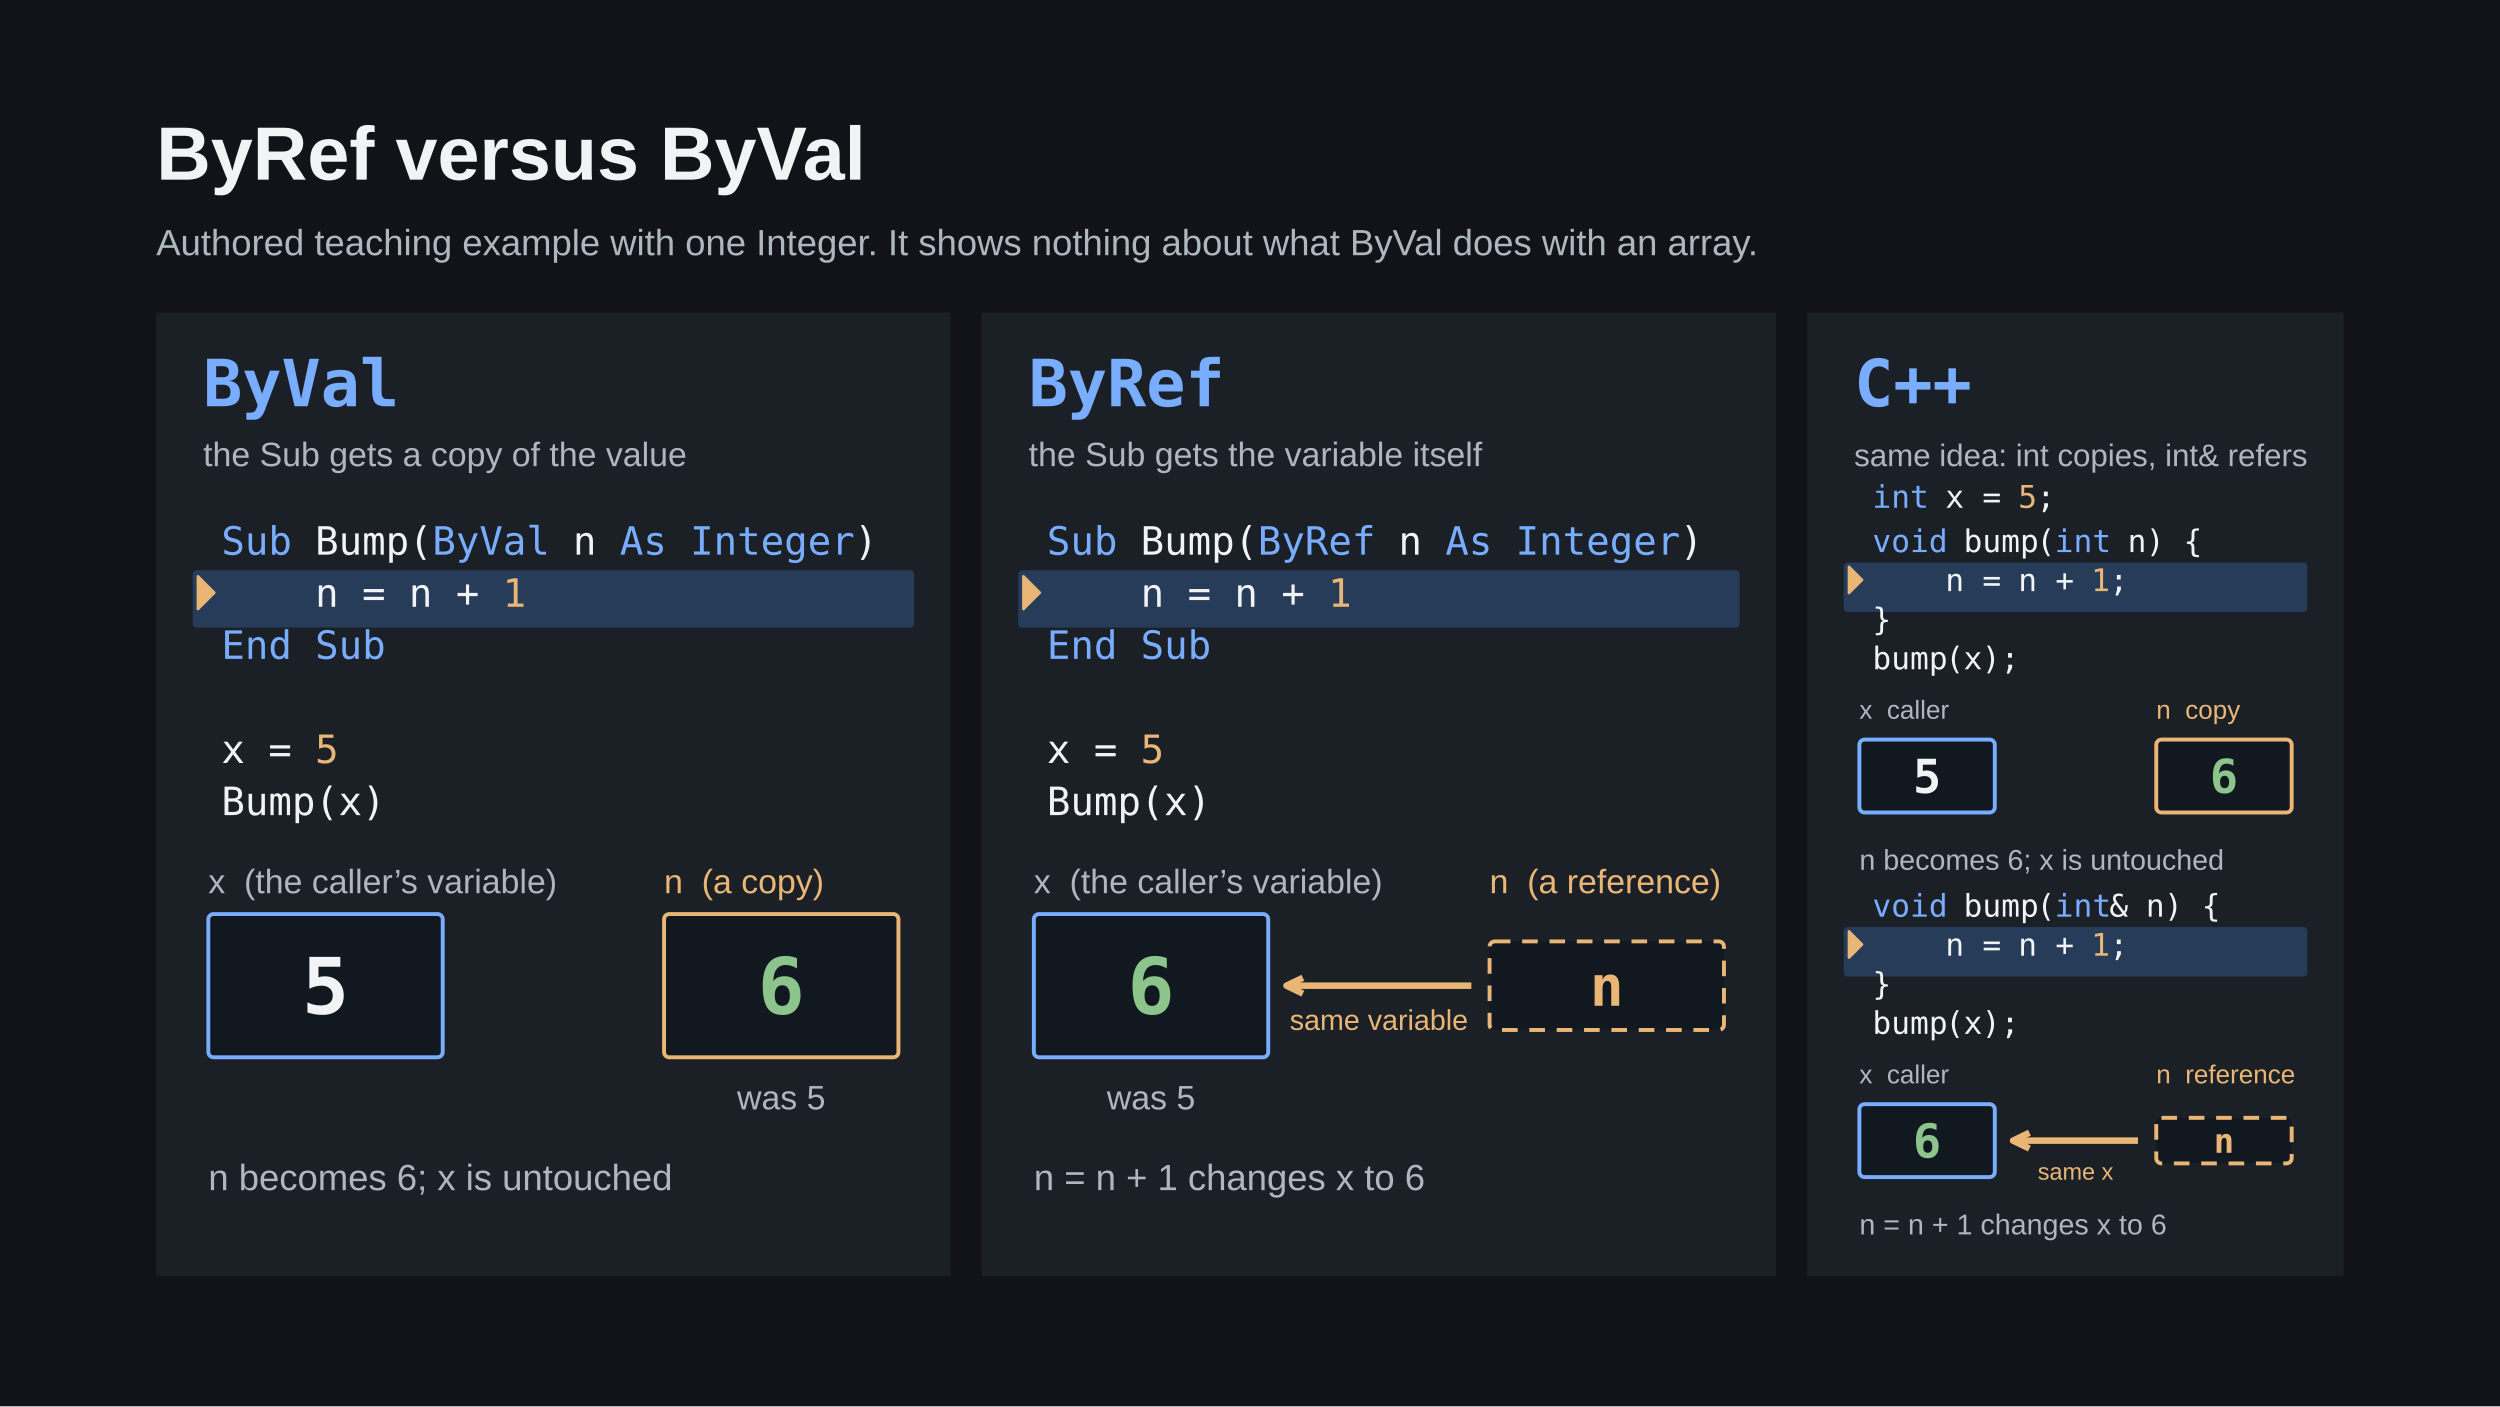
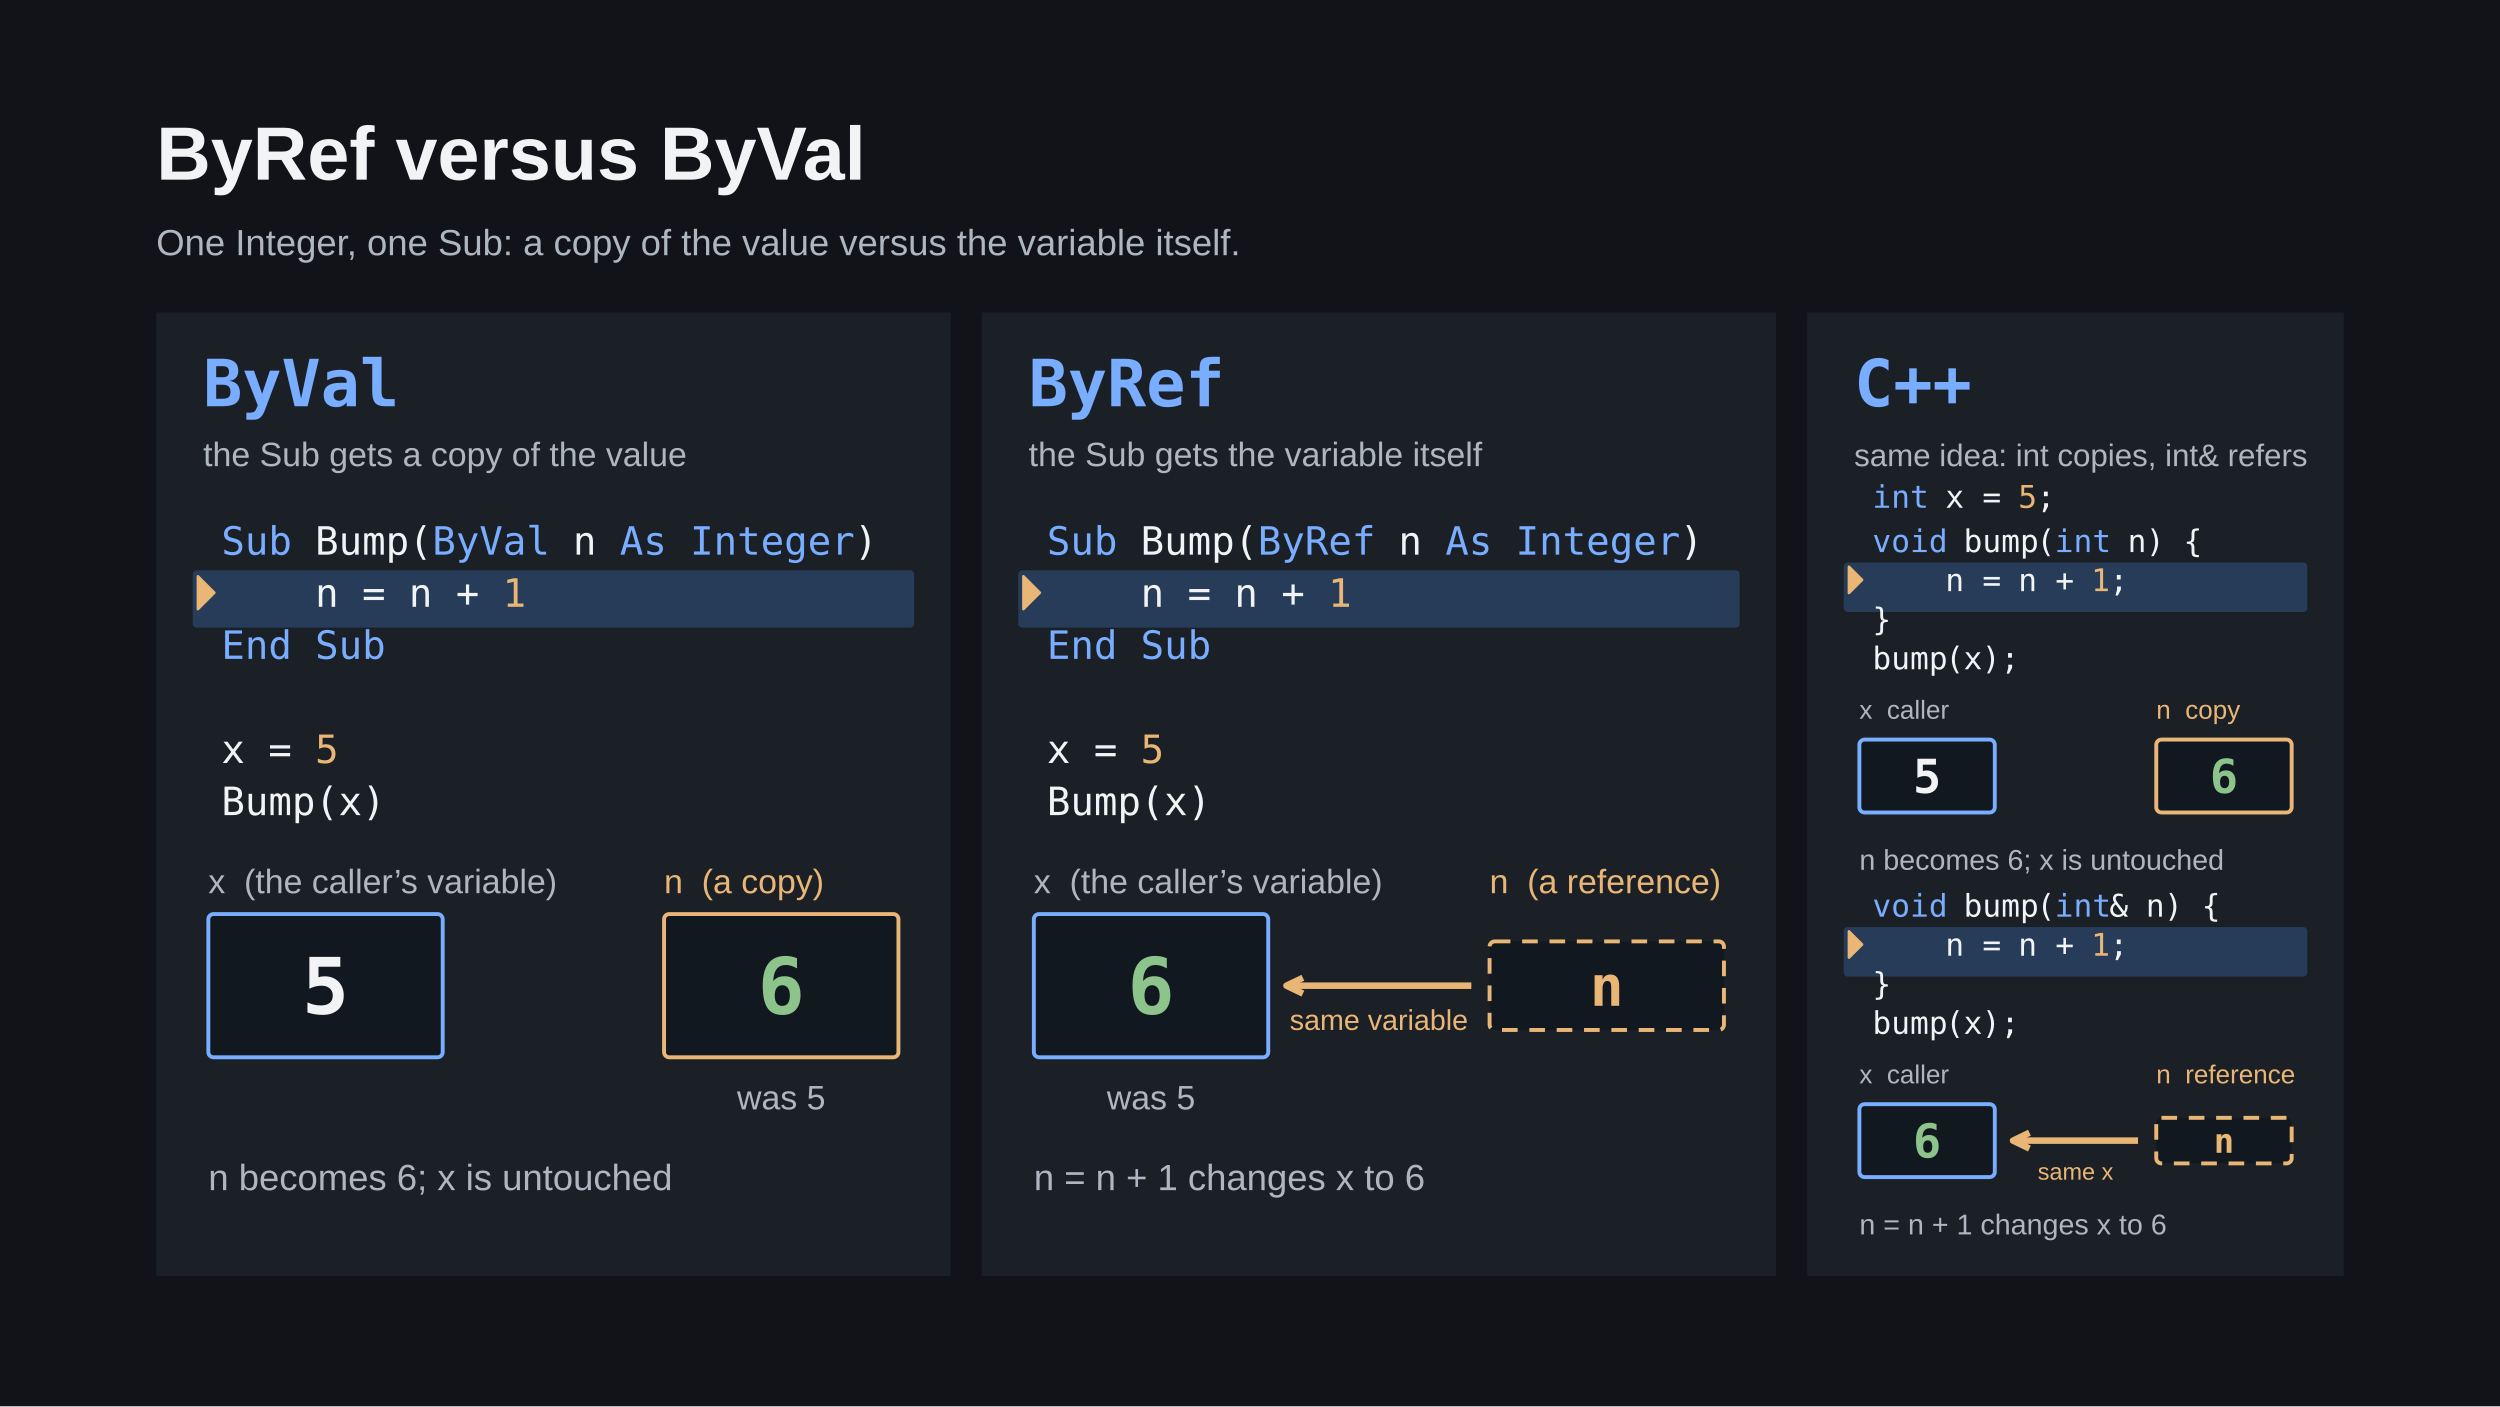
<svg xmlns="http://www.w3.org/2000/svg" width="1920" height="1080" viewBox="0 0 1920 1080" role="img">
  <defs>
    <pattern id="back" width="12" height="12" patternUnits="userSpaceOnUse">
      <path d="M0 6L6 0L12 6L6 12Z" fill="none" stroke="#8fa1c5" stroke-width="1" />
    </pattern>
    <pattern id="felt" width="10" height="10" patternUnits="userSpaceOnUse">
      <path d="M1 2h1M6 7h1" stroke="#ffffff" stroke-opacity=".035" />
    </pattern>
  </defs>
  <rect x="0.00" y="0.00" width="1920.00" height="1080.00" rx="0" fill="#111318" />
  <text x="120.00" y="138.00" font-family="Liberation Sans" font-size="58" font-weight="700" fill="#f1f3f5" text-anchor="start" opacity="1" xml:space="preserve">ByRef versus ByVal</text>
-   <text x="120.00" y="196.00" font-family="Liberation Sans" font-size="28" font-weight="400" fill="#aeb6bf" text-anchor="start" opacity="1" xml:space="preserve">Authored teaching example with one Integer. It shows nothing about what ByVal does with an array.</text>
+   <text x="120.00" y="196.00" font-family="Liberation Sans" font-size="28" font-weight="400" fill="#aeb6bf" text-anchor="start" opacity="1" xml:space="preserve">One Integer, one Sub: a copy of the value versus the variable itself.</text>
  <rect x="120.00" y="240.00" width="610.00" height="740.00" rx="0" fill="#1b2027" />
  <text x="156.00" y="312.00" font-family="DejaVu Sans Mono" font-size="50" font-weight="700" fill="#79adff" text-anchor="start" opacity="1" xml:space="preserve">ByVal</text>
  <text x="156.00" y="358.00" font-family="Liberation Sans" font-size="26" font-weight="400" fill="#aeb6bf" text-anchor="start" opacity="1" xml:space="preserve">the Sub gets a copy of the value</text>
  <text x="170.00" y="426.00" font-family="DejaVu Sans Mono" font-size="30" font-weight="400" fill="#79adff" text-anchor="start" opacity="1" xml:space="preserve">Sub</text>
  <text x="224.00" y="426.00" font-family="DejaVu Sans Mono" font-size="30" font-weight="400" fill="#f1f3f5" text-anchor="start" opacity="1" xml:space="preserve"> </text>
  <text x="242.00" y="426.00" font-family="DejaVu Sans Mono" font-size="30" font-weight="400" fill="#f1f3f5" text-anchor="start" opacity="1" xml:space="preserve">Bump</text>
  <text x="314.00" y="426.00" font-family="DejaVu Sans Mono" font-size="30" font-weight="400" fill="#f1f3f5" text-anchor="start" opacity="1" xml:space="preserve">(</text>
  <text x="332.00" y="426.00" font-family="DejaVu Sans Mono" font-size="30" font-weight="400" fill="#79adff" text-anchor="start" opacity="1" xml:space="preserve">ByVal</text>
  <text x="422.00" y="426.00" font-family="DejaVu Sans Mono" font-size="30" font-weight="400" fill="#f1f3f5" text-anchor="start" opacity="1" xml:space="preserve"> </text>
  <text x="440.00" y="426.00" font-family="DejaVu Sans Mono" font-size="30" font-weight="400" fill="#f1f3f5" text-anchor="start" opacity="1" xml:space="preserve">n</text>
  <text x="458.00" y="426.00" font-family="DejaVu Sans Mono" font-size="30" font-weight="400" fill="#f1f3f5" text-anchor="start" opacity="1" xml:space="preserve"> </text>
  <text x="476.00" y="426.00" font-family="DejaVu Sans Mono" font-size="30" font-weight="400" fill="#79adff" text-anchor="start" opacity="1" xml:space="preserve">As</text>
  <text x="512.00" y="426.00" font-family="DejaVu Sans Mono" font-size="30" font-weight="400" fill="#f1f3f5" text-anchor="start" opacity="1" xml:space="preserve"> </text>
  <text x="530.00" y="426.00" font-family="DejaVu Sans Mono" font-size="30" font-weight="400" fill="#79adff" text-anchor="start" opacity="1" xml:space="preserve">Integer</text>
  <text x="656.00" y="426.00" font-family="DejaVu Sans Mono" font-size="30" font-weight="400" fill="#f1f3f5" text-anchor="start" opacity="1" xml:space="preserve">)</text>
  <rect x="148.00" y="438.00" width="554.00" height="44.00" rx="3" fill="#263c58" />
  <path d="M152.00 442.60 L164.60 455.20 L152.00 467.80 Z" stroke="#eab676" stroke-width="2" fill="#eab676" stroke-linejoin="round" />
  <text x="170.00" y="466.00" font-family="DejaVu Sans Mono" font-size="30" font-weight="400" fill="#f1f3f5" text-anchor="start" opacity="1" xml:space="preserve">    </text>
  <text x="242.00" y="466.00" font-family="DejaVu Sans Mono" font-size="30" font-weight="400" fill="#f1f3f5" text-anchor="start" opacity="1" xml:space="preserve">n</text>
  <text x="260.00" y="466.00" font-family="DejaVu Sans Mono" font-size="30" font-weight="400" fill="#f1f3f5" text-anchor="start" opacity="1" xml:space="preserve"> = </text>
  <text x="314.00" y="466.00" font-family="DejaVu Sans Mono" font-size="30" font-weight="400" fill="#f1f3f5" text-anchor="start" opacity="1" xml:space="preserve">n</text>
  <text x="332.00" y="466.00" font-family="DejaVu Sans Mono" font-size="30" font-weight="400" fill="#f1f3f5" text-anchor="start" opacity="1" xml:space="preserve"> + </text>
  <text x="386.00" y="466.00" font-family="DejaVu Sans Mono" font-size="30" font-weight="400" fill="#eab676" text-anchor="start" opacity="1" xml:space="preserve">1</text>
  <text x="170.00" y="506.00" font-family="DejaVu Sans Mono" font-size="30" font-weight="400" fill="#79adff" text-anchor="start" opacity="1" xml:space="preserve">End</text>
  <text x="224.00" y="506.00" font-family="DejaVu Sans Mono" font-size="30" font-weight="400" fill="#f1f3f5" text-anchor="start" opacity="1" xml:space="preserve"> </text>
  <text x="242.00" y="506.00" font-family="DejaVu Sans Mono" font-size="30" font-weight="400" fill="#79adff" text-anchor="start" opacity="1" xml:space="preserve">Sub</text>
  <text x="170.00" y="586.00" font-family="DejaVu Sans Mono" font-size="30" font-weight="400" fill="#f1f3f5" text-anchor="start" opacity="1" xml:space="preserve">x</text>
  <text x="188.00" y="586.00" font-family="DejaVu Sans Mono" font-size="30" font-weight="400" fill="#f1f3f5" text-anchor="start" opacity="1" xml:space="preserve"> = </text>
  <text x="242.00" y="586.00" font-family="DejaVu Sans Mono" font-size="30" font-weight="400" fill="#eab676" text-anchor="start" opacity="1" xml:space="preserve">5</text>
  <text x="170.00" y="626.00" font-family="DejaVu Sans Mono" font-size="30" font-weight="400" fill="#f1f3f5" text-anchor="start" opacity="1" xml:space="preserve">Bump</text>
  <text x="242.00" y="626.00" font-family="DejaVu Sans Mono" font-size="30" font-weight="400" fill="#f1f3f5" text-anchor="start" opacity="1" xml:space="preserve">(</text>
  <text x="260.00" y="626.00" font-family="DejaVu Sans Mono" font-size="30" font-weight="400" fill="#f1f3f5" text-anchor="start" opacity="1" xml:space="preserve">x</text>
  <text x="278.00" y="626.00" font-family="DejaVu Sans Mono" font-size="30" font-weight="400" fill="#f1f3f5" text-anchor="start" opacity="1" xml:space="preserve">)</text>
  <text x="160.00" y="686.00" font-family="Liberation Sans" font-size="26" font-weight="400" fill="#aeb6bf" text-anchor="start" opacity="1" xml:space="preserve">x  (the caller’s variable)</text>
  <rect x="160.00" y="702.00" width="180.00" height="110.00" rx="4" fill="#111820" stroke="#79adff" stroke-width="3" />
  <text x="250.00" y="778.60" font-family="DejaVu Sans Mono" font-size="60" font-weight="700" fill="#f1f3f5" text-anchor="middle" opacity="1" xml:space="preserve">5</text>
  <text x="510.00" y="686.00" font-family="Liberation Sans" font-size="26" font-weight="400" fill="#eab676" text-anchor="start" opacity="1" xml:space="preserve">n  (a copy)</text>
  <rect x="510.00" y="702.00" width="180.00" height="110.00" rx="4" fill="#111820" stroke="#eab676" stroke-width="3" />
  <text x="600.00" y="778.60" font-family="DejaVu Sans Mono" font-size="60" font-weight="700" fill="#8dc48c" text-anchor="middle" opacity="1" xml:space="preserve">6</text>
  <text x="600.00" y="852.00" font-family="Liberation Sans" font-size="26" font-weight="400" fill="#aeb6bf" text-anchor="middle" opacity="1" xml:space="preserve">was 5</text>
  <text x="160.00" y="914.00" font-family="Liberation Sans" font-size="28" font-weight="400" fill="#aeb6bf" text-anchor="start" opacity="1" xml:space="preserve">n becomes 6; x is untouched</text>
  <rect x="754.00" y="240.00" width="610.00" height="740.00" rx="0" fill="#1b2027" />
  <text x="790.00" y="312.00" font-family="DejaVu Sans Mono" font-size="50" font-weight="700" fill="#79adff" text-anchor="start" opacity="1" xml:space="preserve">ByRef</text>
  <text x="790.00" y="358.00" font-family="Liberation Sans" font-size="26" font-weight="400" fill="#aeb6bf" text-anchor="start" opacity="1" xml:space="preserve">the Sub gets the variable itself</text>
  <text x="804.00" y="426.00" font-family="DejaVu Sans Mono" font-size="30" font-weight="400" fill="#79adff" text-anchor="start" opacity="1" xml:space="preserve">Sub</text>
  <text x="858.00" y="426.00" font-family="DejaVu Sans Mono" font-size="30" font-weight="400" fill="#f1f3f5" text-anchor="start" opacity="1" xml:space="preserve"> </text>
  <text x="876.00" y="426.00" font-family="DejaVu Sans Mono" font-size="30" font-weight="400" fill="#f1f3f5" text-anchor="start" opacity="1" xml:space="preserve">Bump</text>
  <text x="948.00" y="426.00" font-family="DejaVu Sans Mono" font-size="30" font-weight="400" fill="#f1f3f5" text-anchor="start" opacity="1" xml:space="preserve">(</text>
  <text x="966.00" y="426.00" font-family="DejaVu Sans Mono" font-size="30" font-weight="400" fill="#79adff" text-anchor="start" opacity="1" xml:space="preserve">ByRef</text>
  <text x="1056.00" y="426.00" font-family="DejaVu Sans Mono" font-size="30" font-weight="400" fill="#f1f3f5" text-anchor="start" opacity="1" xml:space="preserve"> </text>
  <text x="1074.00" y="426.00" font-family="DejaVu Sans Mono" font-size="30" font-weight="400" fill="#f1f3f5" text-anchor="start" opacity="1" xml:space="preserve">n</text>
  <text x="1092.00" y="426.00" font-family="DejaVu Sans Mono" font-size="30" font-weight="400" fill="#f1f3f5" text-anchor="start" opacity="1" xml:space="preserve"> </text>
  <text x="1110.00" y="426.00" font-family="DejaVu Sans Mono" font-size="30" font-weight="400" fill="#79adff" text-anchor="start" opacity="1" xml:space="preserve">As</text>
  <text x="1146.00" y="426.00" font-family="DejaVu Sans Mono" font-size="30" font-weight="400" fill="#f1f3f5" text-anchor="start" opacity="1" xml:space="preserve"> </text>
  <text x="1164.00" y="426.00" font-family="DejaVu Sans Mono" font-size="30" font-weight="400" fill="#79adff" text-anchor="start" opacity="1" xml:space="preserve">Integer</text>
  <text x="1290.00" y="426.00" font-family="DejaVu Sans Mono" font-size="30" font-weight="400" fill="#f1f3f5" text-anchor="start" opacity="1" xml:space="preserve">)</text>
  <rect x="782.00" y="438.00" width="554.00" height="44.00" rx="3" fill="#263c58" />
  <path d="M786.00 442.60 L798.60 455.20 L786.00 467.80 Z" stroke="#eab676" stroke-width="2" fill="#eab676" stroke-linejoin="round" />
  <text x="804.00" y="466.00" font-family="DejaVu Sans Mono" font-size="30" font-weight="400" fill="#f1f3f5" text-anchor="start" opacity="1" xml:space="preserve">    </text>
  <text x="876.00" y="466.00" font-family="DejaVu Sans Mono" font-size="30" font-weight="400" fill="#f1f3f5" text-anchor="start" opacity="1" xml:space="preserve">n</text>
  <text x="894.00" y="466.00" font-family="DejaVu Sans Mono" font-size="30" font-weight="400" fill="#f1f3f5" text-anchor="start" opacity="1" xml:space="preserve"> = </text>
  <text x="948.00" y="466.00" font-family="DejaVu Sans Mono" font-size="30" font-weight="400" fill="#f1f3f5" text-anchor="start" opacity="1" xml:space="preserve">n</text>
  <text x="966.00" y="466.00" font-family="DejaVu Sans Mono" font-size="30" font-weight="400" fill="#f1f3f5" text-anchor="start" opacity="1" xml:space="preserve"> + </text>
  <text x="1020.00" y="466.00" font-family="DejaVu Sans Mono" font-size="30" font-weight="400" fill="#eab676" text-anchor="start" opacity="1" xml:space="preserve">1</text>
  <text x="804.00" y="506.00" font-family="DejaVu Sans Mono" font-size="30" font-weight="400" fill="#79adff" text-anchor="start" opacity="1" xml:space="preserve">End</text>
  <text x="858.00" y="506.00" font-family="DejaVu Sans Mono" font-size="30" font-weight="400" fill="#f1f3f5" text-anchor="start" opacity="1" xml:space="preserve"> </text>
  <text x="876.00" y="506.00" font-family="DejaVu Sans Mono" font-size="30" font-weight="400" fill="#79adff" text-anchor="start" opacity="1" xml:space="preserve">Sub</text>
  <text x="804.00" y="586.00" font-family="DejaVu Sans Mono" font-size="30" font-weight="400" fill="#f1f3f5" text-anchor="start" opacity="1" xml:space="preserve">x</text>
  <text x="822.00" y="586.00" font-family="DejaVu Sans Mono" font-size="30" font-weight="400" fill="#f1f3f5" text-anchor="start" opacity="1" xml:space="preserve"> = </text>
  <text x="876.00" y="586.00" font-family="DejaVu Sans Mono" font-size="30" font-weight="400" fill="#eab676" text-anchor="start" opacity="1" xml:space="preserve">5</text>
  <text x="804.00" y="626.00" font-family="DejaVu Sans Mono" font-size="30" font-weight="400" fill="#f1f3f5" text-anchor="start" opacity="1" xml:space="preserve">Bump</text>
  <text x="876.00" y="626.00" font-family="DejaVu Sans Mono" font-size="30" font-weight="400" fill="#f1f3f5" text-anchor="start" opacity="1" xml:space="preserve">(</text>
  <text x="894.00" y="626.00" font-family="DejaVu Sans Mono" font-size="30" font-weight="400" fill="#f1f3f5" text-anchor="start" opacity="1" xml:space="preserve">x</text>
  <text x="912.00" y="626.00" font-family="DejaVu Sans Mono" font-size="30" font-weight="400" fill="#f1f3f5" text-anchor="start" opacity="1" xml:space="preserve">)</text>
  <text x="794.00" y="686.00" font-family="Liberation Sans" font-size="26" font-weight="400" fill="#aeb6bf" text-anchor="start" opacity="1" xml:space="preserve">x  (the caller’s variable)</text>
  <rect x="794.00" y="702.00" width="180.00" height="110.00" rx="4" fill="#111820" stroke="#79adff" stroke-width="3" />
  <text x="884.00" y="778.60" font-family="DejaVu Sans Mono" font-size="60" font-weight="700" fill="#8dc48c" text-anchor="middle" opacity="1" xml:space="preserve">6</text>
  <text x="884.00" y="852.00" font-family="Liberation Sans" font-size="26" font-weight="400" fill="#aeb6bf" text-anchor="middle" opacity="1" xml:space="preserve">was 5</text>
  <g opacity="1">
    <text x="1144.00" y="686.00" font-family="Liberation Sans" font-size="26" font-weight="400" fill="#eab676" text-anchor="start" opacity="1" xml:space="preserve">n  (a reference)</text>
    <rect x="1144.00" y="723.00" width="180.00" height="68.00" rx="4" fill="#111820" stroke="#eab676" stroke-width="3" stroke-dasharray="12 9" />
    <text x="1234.00" y="772.48" font-family="DejaVu Sans Mono" font-size="43" font-weight="700" fill="#eab676" text-anchor="middle" opacity="1" xml:space="preserve">n</text>
    <path d="M1130.00 757.00L988.00 757.00" fill="none" stroke="#eab676" stroke-width="5" />
    <path d="M1000.606 750.91 L988 757.0 L1000.606 763.09" stroke="#eab676" stroke-width="5" fill="none" stroke-linejoin="round" />
    <text x="1059.00" y="791.00" font-family="Liberation Sans" font-size="22" font-weight="400" fill="#eab676" text-anchor="middle" opacity="1" xml:space="preserve">same variable</text>
  </g>
  <text x="794.00" y="914.00" font-family="Liberation Sans" font-size="28" font-weight="400" fill="#aeb6bf" text-anchor="start" opacity="1" xml:space="preserve">n = n + 1 changes x to 6</text>
  <rect x="1388.00" y="240.00" width="412.00" height="740.00" rx="0" fill="#1b2027" />
  <text x="1424.00" y="312.00" font-family="DejaVu Sans Mono" font-size="50" font-weight="700" fill="#79adff" text-anchor="start" opacity="1" xml:space="preserve">C++</text>
  <text x="1424.00" y="358.00" font-family="Liberation Sans" font-size="24" font-weight="400" fill="#aeb6bf" text-anchor="start" opacity="1" xml:space="preserve">same idea: int copies, int&amp; refers</text>
  <text x="1438.00" y="390.00" font-family="DejaVu Sans Mono" font-size="24" font-weight="400" fill="#79adff" text-anchor="start" opacity="1" xml:space="preserve">int</text>
  <text x="1480.00" y="390.00" font-family="DejaVu Sans Mono" font-size="24" font-weight="400" fill="#f1f3f5" text-anchor="start" opacity="1" xml:space="preserve"> </text>
  <text x="1494.00" y="390.00" font-family="DejaVu Sans Mono" font-size="24" font-weight="400" fill="#f1f3f5" text-anchor="start" opacity="1" xml:space="preserve">x</text>
  <text x="1508.00" y="390.00" font-family="DejaVu Sans Mono" font-size="24" font-weight="400" fill="#f1f3f5" text-anchor="start" opacity="1" xml:space="preserve"> = </text>
  <text x="1550.00" y="390.00" font-family="DejaVu Sans Mono" font-size="24" font-weight="400" fill="#eab676" text-anchor="start" opacity="1" xml:space="preserve">5</text>
  <text x="1564.00" y="390.00" font-family="DejaVu Sans Mono" font-size="24" font-weight="400" fill="#f1f3f5" text-anchor="start" opacity="1" xml:space="preserve">;</text>
  <text x="1438.00" y="424.00" font-family="DejaVu Sans Mono" font-size="24" font-weight="400" fill="#79adff" text-anchor="start" opacity="1" xml:space="preserve">void</text>
  <text x="1494.00" y="424.00" font-family="DejaVu Sans Mono" font-size="24" font-weight="400" fill="#f1f3f5" text-anchor="start" opacity="1" xml:space="preserve"> </text>
  <text x="1508.00" y="424.00" font-family="DejaVu Sans Mono" font-size="24" font-weight="400" fill="#f1f3f5" text-anchor="start" opacity="1" xml:space="preserve">bump</text>
  <text x="1564.00" y="424.00" font-family="DejaVu Sans Mono" font-size="24" font-weight="400" fill="#f1f3f5" text-anchor="start" opacity="1" xml:space="preserve">(</text>
  <text x="1578.00" y="424.00" font-family="DejaVu Sans Mono" font-size="24" font-weight="400" fill="#79adff" text-anchor="start" opacity="1" xml:space="preserve">int</text>
  <text x="1620.00" y="424.00" font-family="DejaVu Sans Mono" font-size="24" font-weight="400" fill="#f1f3f5" text-anchor="start" opacity="1" xml:space="preserve"> </text>
  <text x="1634.00" y="424.00" font-family="DejaVu Sans Mono" font-size="24" font-weight="400" fill="#f1f3f5" text-anchor="start" opacity="1" xml:space="preserve">n</text>
  <text x="1648.00" y="424.00" font-family="DejaVu Sans Mono" font-size="24" font-weight="400" fill="#f1f3f5" text-anchor="start" opacity="1" xml:space="preserve">) {</text>
  <rect x="1416.00" y="432.00" width="356.00" height="38.00" rx="3" fill="#263c58" />
  <path d="M1420.00 435.28 L1430.08 445.36 L1420.00 455.44 Z" stroke="#eab676" stroke-width="2" fill="#eab676" stroke-linejoin="round" />
  <text x="1438.00" y="454.00" font-family="DejaVu Sans Mono" font-size="24" font-weight="400" fill="#f1f3f5" text-anchor="start" opacity="1" xml:space="preserve">    </text>
  <text x="1494.00" y="454.00" font-family="DejaVu Sans Mono" font-size="24" font-weight="400" fill="#f1f3f5" text-anchor="start" opacity="1" xml:space="preserve">n</text>
  <text x="1508.00" y="454.00" font-family="DejaVu Sans Mono" font-size="24" font-weight="400" fill="#f1f3f5" text-anchor="start" opacity="1" xml:space="preserve"> = </text>
  <text x="1550.00" y="454.00" font-family="DejaVu Sans Mono" font-size="24" font-weight="400" fill="#f1f3f5" text-anchor="start" opacity="1" xml:space="preserve">n</text>
  <text x="1564.00" y="454.00" font-family="DejaVu Sans Mono" font-size="24" font-weight="400" fill="#f1f3f5" text-anchor="start" opacity="1" xml:space="preserve"> + </text>
  <text x="1606.00" y="454.00" font-family="DejaVu Sans Mono" font-size="24" font-weight="400" fill="#eab676" text-anchor="start" opacity="1" xml:space="preserve">1</text>
  <text x="1620.00" y="454.00" font-family="DejaVu Sans Mono" font-size="24" font-weight="400" fill="#f1f3f5" text-anchor="start" opacity="1" xml:space="preserve">;</text>
  <text x="1438.00" y="484.00" font-family="DejaVu Sans Mono" font-size="24" font-weight="400" fill="#f1f3f5" text-anchor="start" opacity="1" xml:space="preserve">}</text>
  <text x="1438.00" y="514.00" font-family="DejaVu Sans Mono" font-size="24" font-weight="400" fill="#f1f3f5" text-anchor="start" opacity="1" xml:space="preserve">bump</text>
  <text x="1494.00" y="514.00" font-family="DejaVu Sans Mono" font-size="24" font-weight="400" fill="#f1f3f5" text-anchor="start" opacity="1" xml:space="preserve">(</text>
  <text x="1508.00" y="514.00" font-family="DejaVu Sans Mono" font-size="24" font-weight="400" fill="#f1f3f5" text-anchor="start" opacity="1" xml:space="preserve">x</text>
  <text x="1522.00" y="514.00" font-family="DejaVu Sans Mono" font-size="24" font-weight="400" fill="#f1f3f5" text-anchor="start" opacity="1" xml:space="preserve">);</text>
  <text x="1428.00" y="552.00" font-family="Liberation Sans" font-size="20" font-weight="400" fill="#aeb6bf" text-anchor="start" opacity="1" xml:space="preserve">x  caller</text>
  <rect x="1428.00" y="568.00" width="104.00" height="56.00" rx="4" fill="#111820" stroke="#79adff" stroke-width="3" />
  <text x="1480.00" y="608.96" font-family="DejaVu Sans Mono" font-size="36" font-weight="700" fill="#f1f3f5" text-anchor="middle" opacity="1" xml:space="preserve">5</text>
  <text x="1656.00" y="552.00" font-family="Liberation Sans" font-size="20" font-weight="400" fill="#eab676" text-anchor="start" opacity="1" xml:space="preserve">n  copy</text>
  <rect x="1656.00" y="568.00" width="104.00" height="56.00" rx="4" fill="#111820" stroke="#eab676" stroke-width="3" />
  <text x="1708.00" y="608.96" font-family="DejaVu Sans Mono" font-size="36" font-weight="700" fill="#8dc48c" text-anchor="middle" opacity="1" xml:space="preserve">6</text>
  <text x="1428.00" y="668.00" font-family="Liberation Sans" font-size="22" font-weight="400" fill="#aeb6bf" text-anchor="start" opacity="1" xml:space="preserve">n becomes 6; x is untouched</text>
  <text x="1438.00" y="704.00" font-family="DejaVu Sans Mono" font-size="24" font-weight="400" fill="#79adff" text-anchor="start" opacity="1" xml:space="preserve">void</text>
  <text x="1494.00" y="704.00" font-family="DejaVu Sans Mono" font-size="24" font-weight="400" fill="#f1f3f5" text-anchor="start" opacity="1" xml:space="preserve"> </text>
  <text x="1508.00" y="704.00" font-family="DejaVu Sans Mono" font-size="24" font-weight="400" fill="#f1f3f5" text-anchor="start" opacity="1" xml:space="preserve">bump</text>
  <text x="1564.00" y="704.00" font-family="DejaVu Sans Mono" font-size="24" font-weight="400" fill="#f1f3f5" text-anchor="start" opacity="1" xml:space="preserve">(</text>
  <text x="1578.00" y="704.00" font-family="DejaVu Sans Mono" font-size="24" font-weight="400" fill="#79adff" text-anchor="start" opacity="1" xml:space="preserve">int</text>
  <text x="1620.00" y="704.00" font-family="DejaVu Sans Mono" font-size="24" font-weight="400" fill="#f1f3f5" text-anchor="start" opacity="1" xml:space="preserve">&amp; </text>
  <text x="1648.00" y="704.00" font-family="DejaVu Sans Mono" font-size="24" font-weight="400" fill="#f1f3f5" text-anchor="start" opacity="1" xml:space="preserve">n</text>
  <text x="1662.00" y="704.00" font-family="DejaVu Sans Mono" font-size="24" font-weight="400" fill="#f1f3f5" text-anchor="start" opacity="1" xml:space="preserve">) {</text>
  <rect x="1416.00" y="712.00" width="356.00" height="38.00" rx="3" fill="#263c58" />
  <path d="M1420.00 715.28 L1430.08 725.36 L1420.00 735.44 Z" stroke="#eab676" stroke-width="2" fill="#eab676" stroke-linejoin="round" />
  <text x="1438.00" y="734.00" font-family="DejaVu Sans Mono" font-size="24" font-weight="400" fill="#f1f3f5" text-anchor="start" opacity="1" xml:space="preserve">    </text>
  <text x="1494.00" y="734.00" font-family="DejaVu Sans Mono" font-size="24" font-weight="400" fill="#f1f3f5" text-anchor="start" opacity="1" xml:space="preserve">n</text>
  <text x="1508.00" y="734.00" font-family="DejaVu Sans Mono" font-size="24" font-weight="400" fill="#f1f3f5" text-anchor="start" opacity="1" xml:space="preserve"> = </text>
  <text x="1550.00" y="734.00" font-family="DejaVu Sans Mono" font-size="24" font-weight="400" fill="#f1f3f5" text-anchor="start" opacity="1" xml:space="preserve">n</text>
  <text x="1564.00" y="734.00" font-family="DejaVu Sans Mono" font-size="24" font-weight="400" fill="#f1f3f5" text-anchor="start" opacity="1" xml:space="preserve"> + </text>
  <text x="1606.00" y="734.00" font-family="DejaVu Sans Mono" font-size="24" font-weight="400" fill="#eab676" text-anchor="start" opacity="1" xml:space="preserve">1</text>
  <text x="1620.00" y="734.00" font-family="DejaVu Sans Mono" font-size="24" font-weight="400" fill="#f1f3f5" text-anchor="start" opacity="1" xml:space="preserve">;</text>
  <text x="1438.00" y="764.00" font-family="DejaVu Sans Mono" font-size="24" font-weight="400" fill="#f1f3f5" text-anchor="start" opacity="1" xml:space="preserve">}</text>
  <text x="1438.00" y="794.00" font-family="DejaVu Sans Mono" font-size="24" font-weight="400" fill="#f1f3f5" text-anchor="start" opacity="1" xml:space="preserve">bump</text>
  <text x="1494.00" y="794.00" font-family="DejaVu Sans Mono" font-size="24" font-weight="400" fill="#f1f3f5" text-anchor="start" opacity="1" xml:space="preserve">(</text>
  <text x="1508.00" y="794.00" font-family="DejaVu Sans Mono" font-size="24" font-weight="400" fill="#f1f3f5" text-anchor="start" opacity="1" xml:space="preserve">x</text>
  <text x="1522.00" y="794.00" font-family="DejaVu Sans Mono" font-size="24" font-weight="400" fill="#f1f3f5" text-anchor="start" opacity="1" xml:space="preserve">);</text>
  <text x="1428.00" y="832.00" font-family="Liberation Sans" font-size="20" font-weight="400" fill="#aeb6bf" text-anchor="start" opacity="1" xml:space="preserve">x  caller</text>
  <rect x="1428.00" y="848.00" width="104.00" height="56.00" rx="4" fill="#111820" stroke="#79adff" stroke-width="3" />
  <text x="1480.00" y="888.96" font-family="DejaVu Sans Mono" font-size="36" font-weight="700" fill="#8dc48c" text-anchor="middle" opacity="1" xml:space="preserve">6</text>
  <g opacity="1">
    <text x="1656.00" y="832.00" font-family="Liberation Sans" font-size="20" font-weight="400" fill="#eab676" text-anchor="start" opacity="1" xml:space="preserve">n  reference</text>
    <rect x="1656.00" y="858.50" width="104.00" height="35.00" rx="4" fill="#111820" stroke="#eab676" stroke-width="3" stroke-dasharray="12 9" />
    <text x="1708.00" y="885.36" font-family="DejaVu Sans Mono" font-size="26" font-weight="700" fill="#eab676" text-anchor="middle" opacity="1" xml:space="preserve">n</text>
    <path d="M1642.00 876.00L1546.00 876.00" fill="none" stroke="#eab676" stroke-width="5" />
    <path d="M1558.606 869.91 L1546 876.0 L1558.606 882.09" stroke="#eab676" stroke-width="5" fill="none" stroke-linejoin="round" />
    <text x="1594.00" y="906.00" font-family="Liberation Sans" font-size="18" font-weight="400" fill="#eab676" text-anchor="middle" opacity="1" xml:space="preserve">same x</text>
  </g>
  <text x="1428.00" y="948.00" font-family="Liberation Sans" font-size="22" font-weight="400" fill="#aeb6bf" text-anchor="start" opacity="1" xml:space="preserve">n = n + 1 changes x to 6</text>
</svg>
